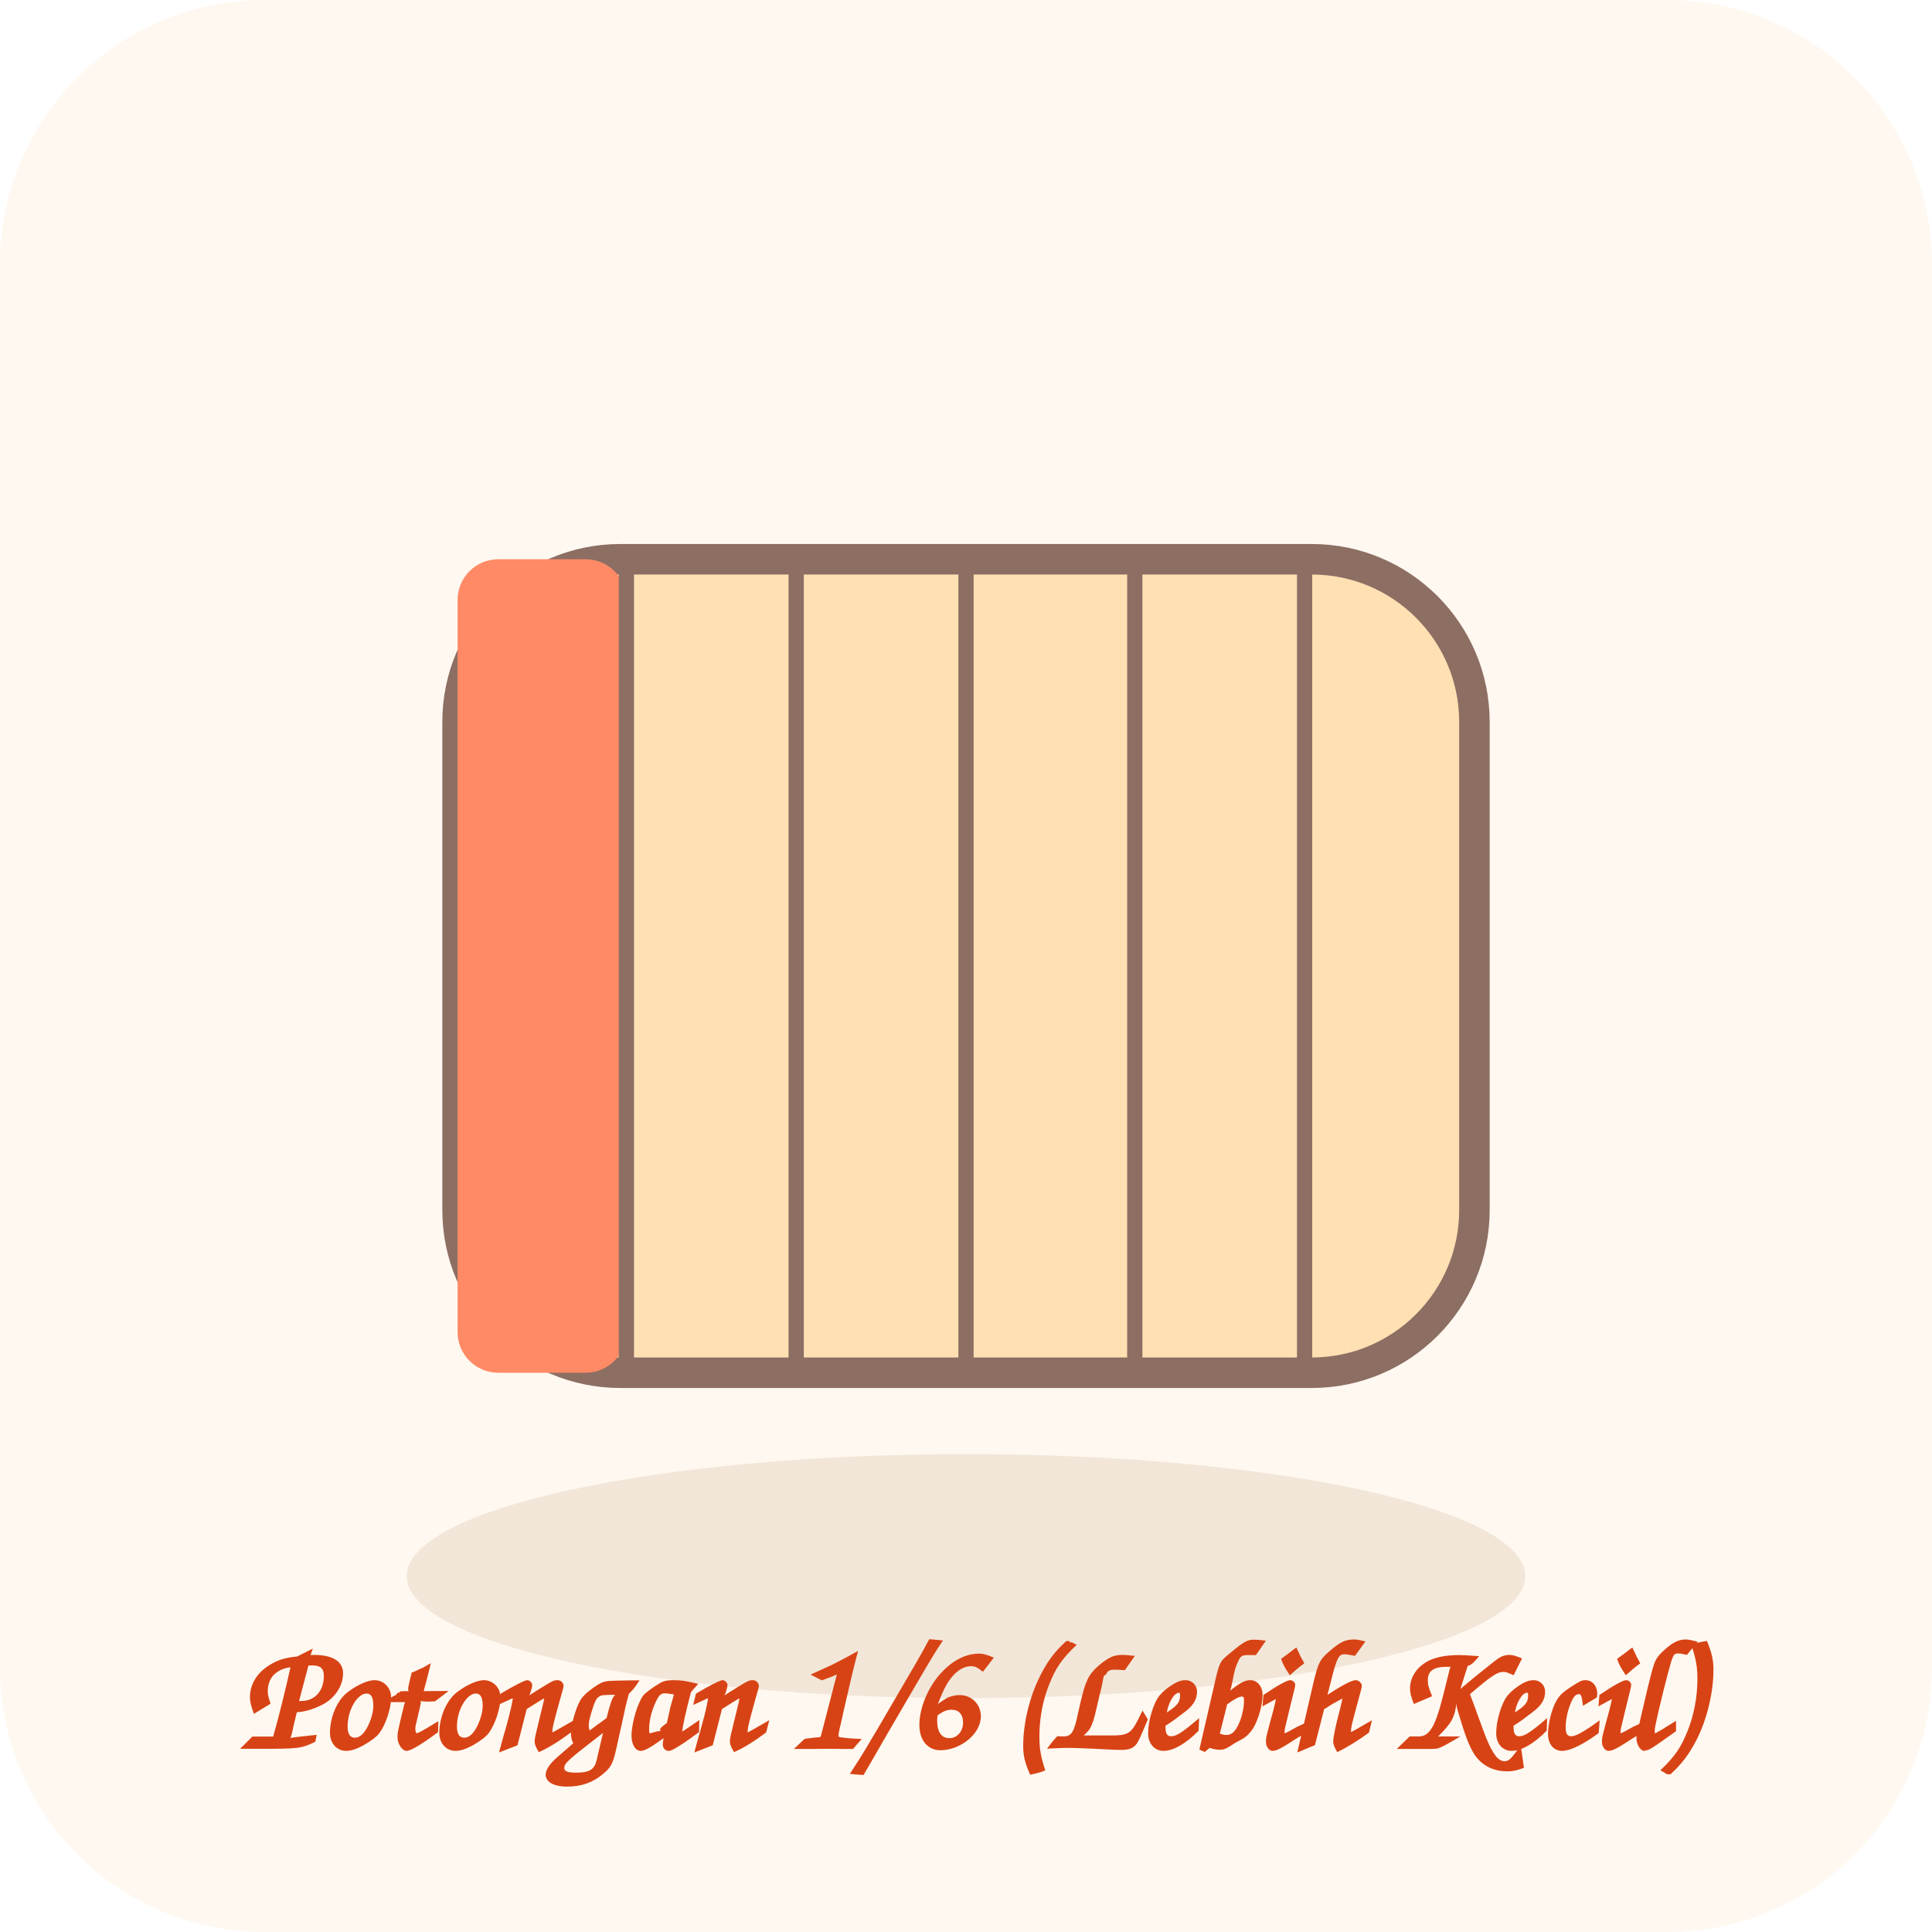
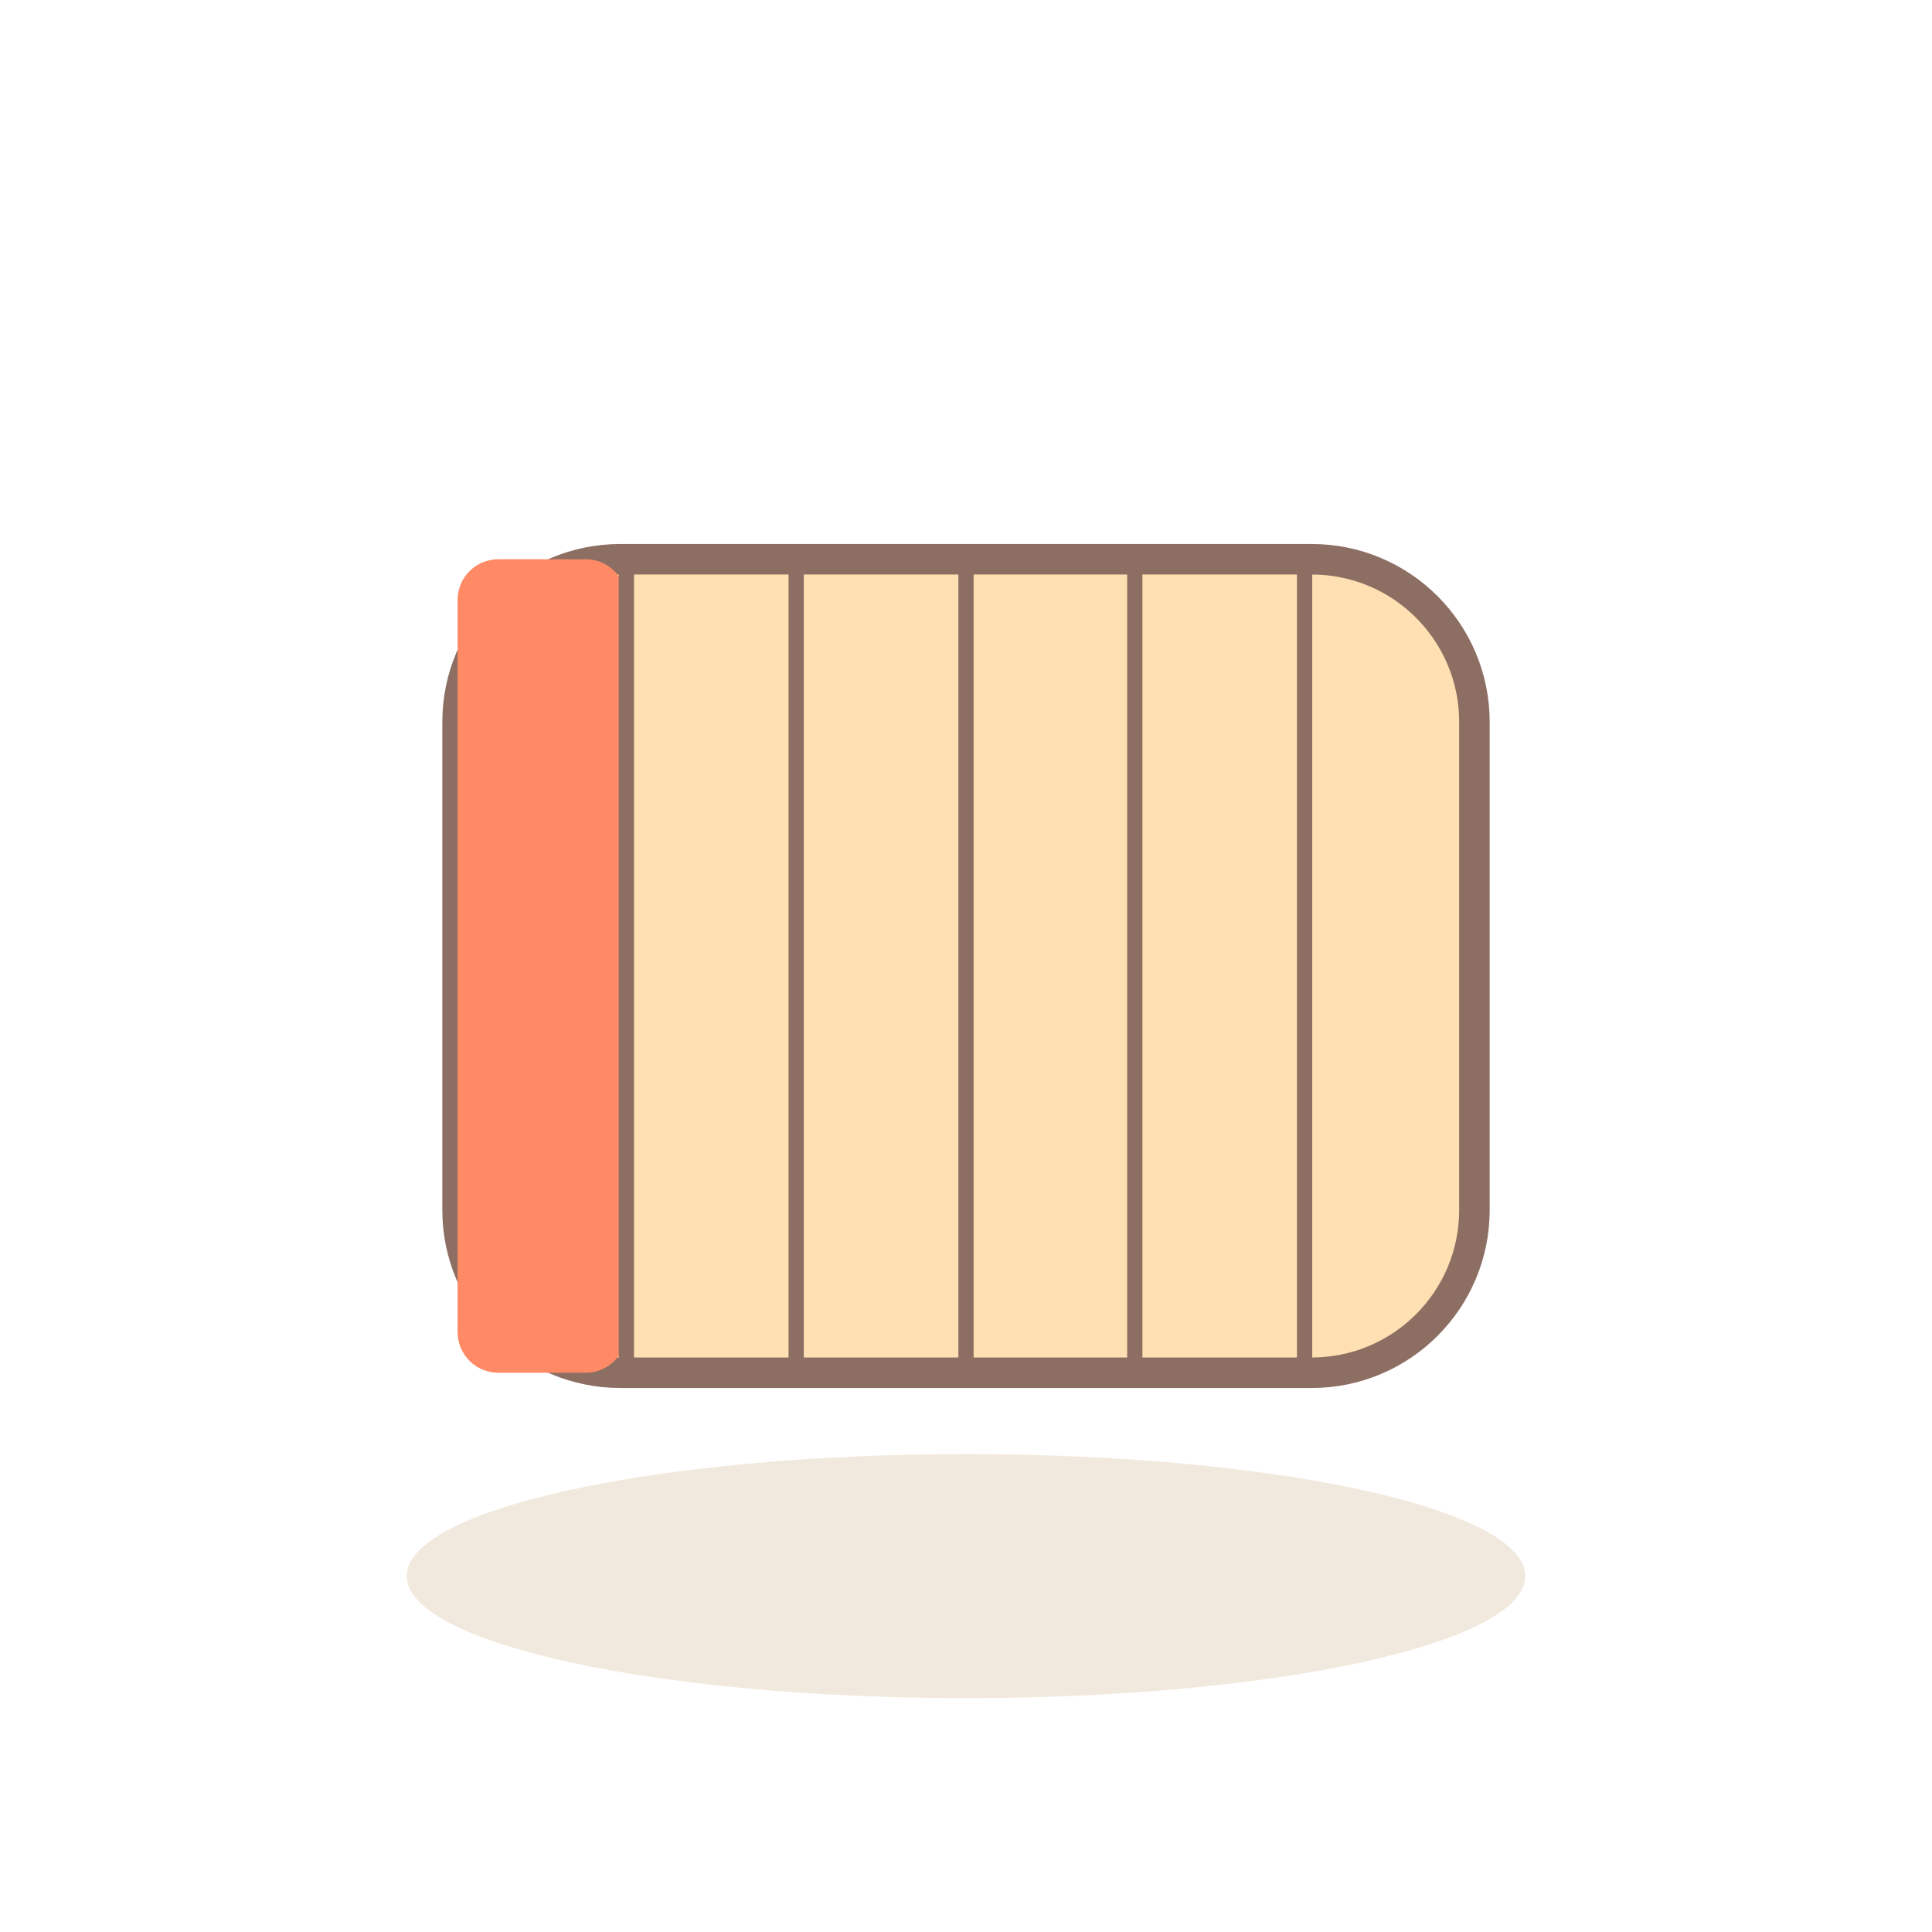
<svg xmlns="http://www.w3.org/2000/svg" viewBox="0 0 190 190" width="100%" height="100%">
-   <rect width="190" height="190" rx="26" fill="#FFF8F0" />
+   <rect width="190" height="190" rx="26" fill="none" />
  <ellipse cx="95" cy="155" rx="55" ry="12" fill="#EADBC8" opacity="0.6" />
  <rect x="45" y="55" width="100" height="80" rx="16" fill="#FFE0B2" stroke="#8D6E63" stroke-width="3" />
  <rect x="45" y="55" width="16.6" height="80" rx="4" fill="#FF8A65" />
  <line x1="61.6" y1="55" x2="61.6" y2="135" stroke="#8D6E63" stroke-width="1.5" />
  <line x1="78.3" y1="55" x2="78.3" y2="135" stroke="#8D6E63" stroke-width="1.5" />
  <line x1="95" y1="55" x2="95" y2="135" stroke="#8D6E63" stroke-width="1.5" />
  <line x1="111.6" y1="55" x2="111.6" y2="135" stroke="#8D6E63" stroke-width="1.5" />
  <line x1="128.3" y1="55" x2="128.3" y2="135" stroke="#8D6E63" stroke-width="1.5" />
-   <text x="95" y="172" font-family="'Baloo 2', cursive, sans-serif" font-size="15" font-weight="bold" fill="#D84315" text-anchor="middle">Potongan 1/6 (Lebih Kecil)</text>
</svg>
